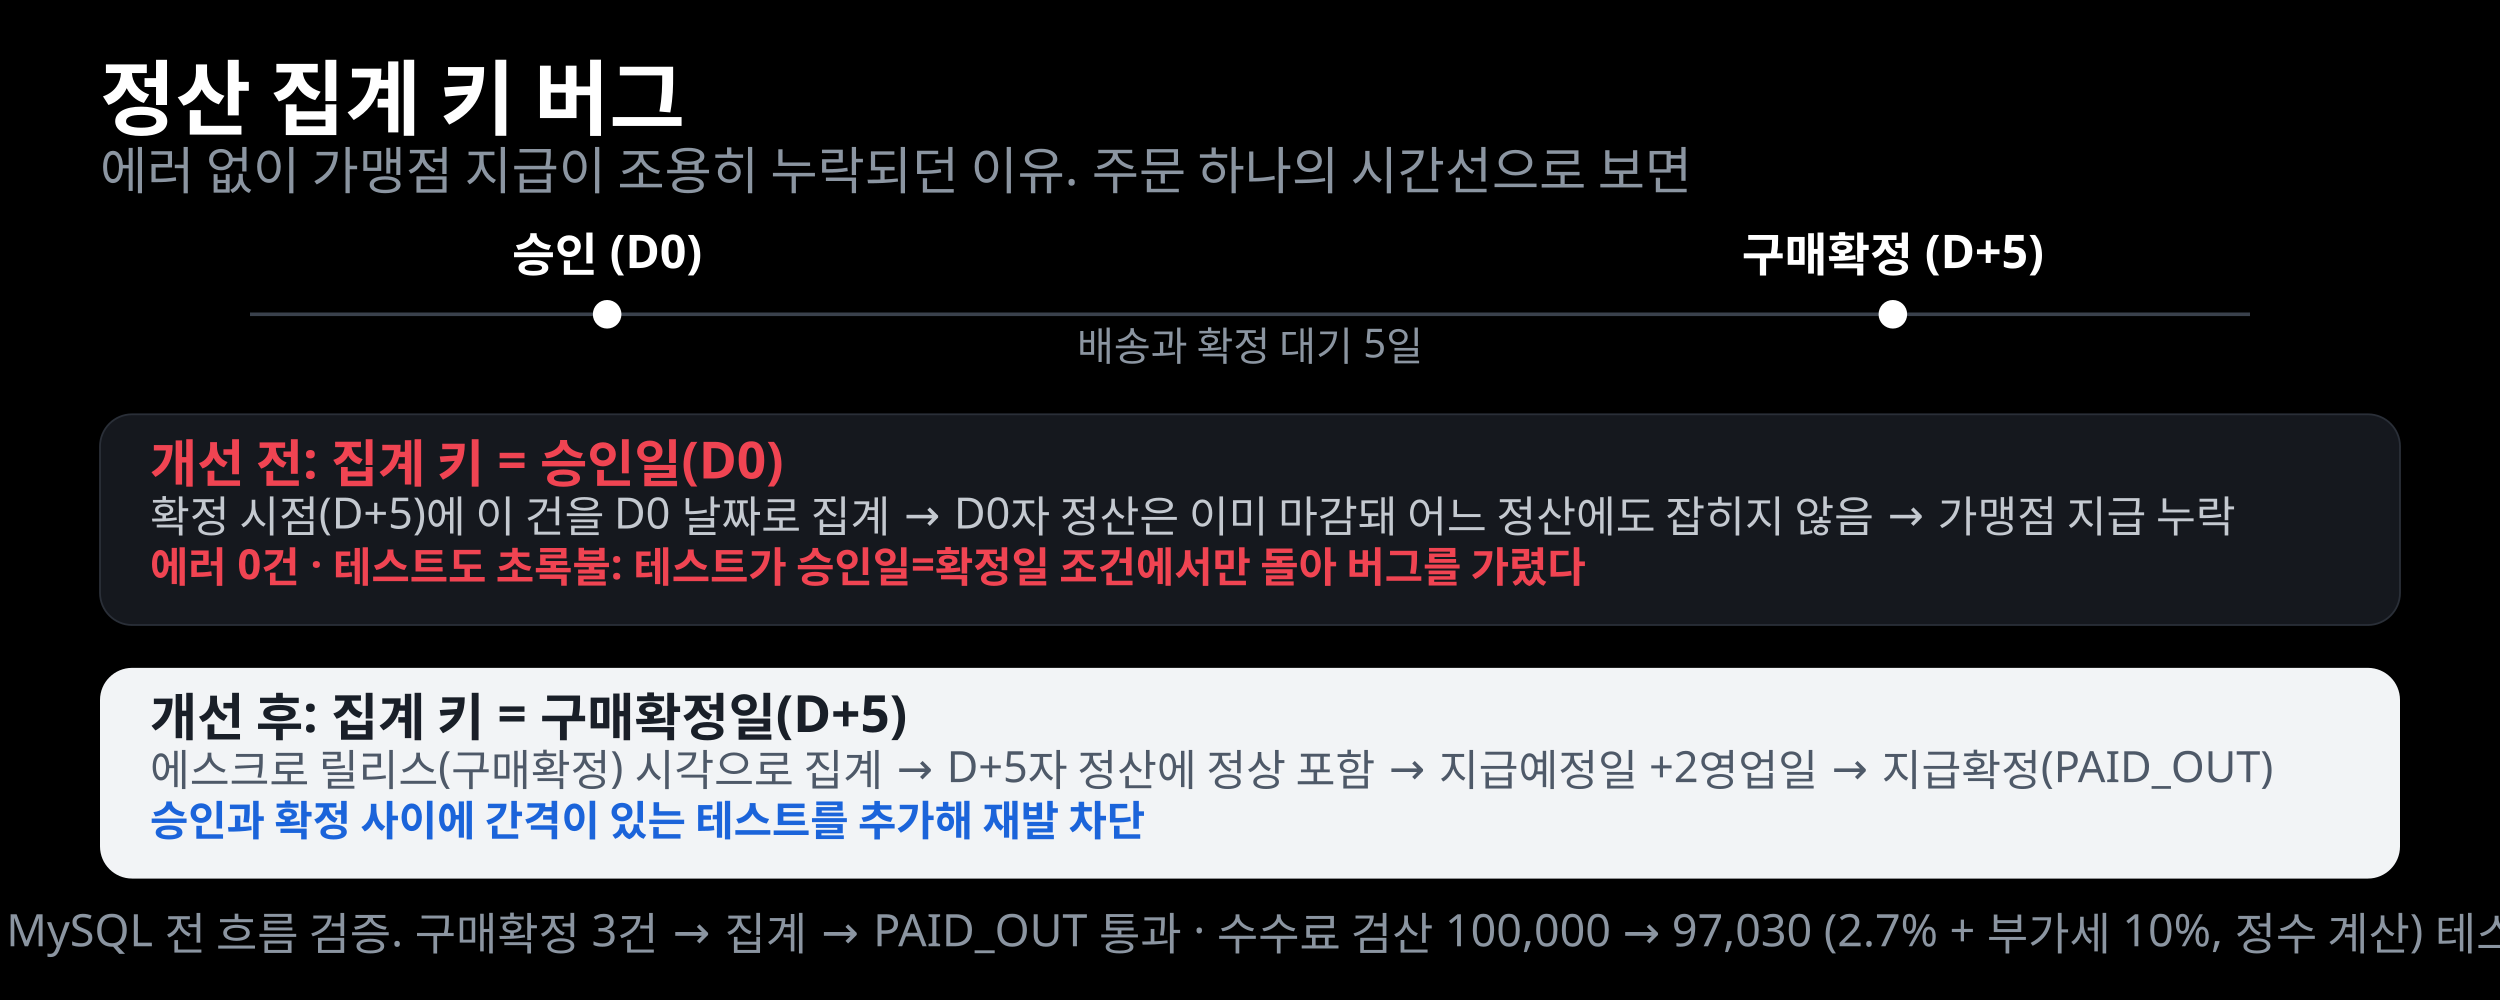
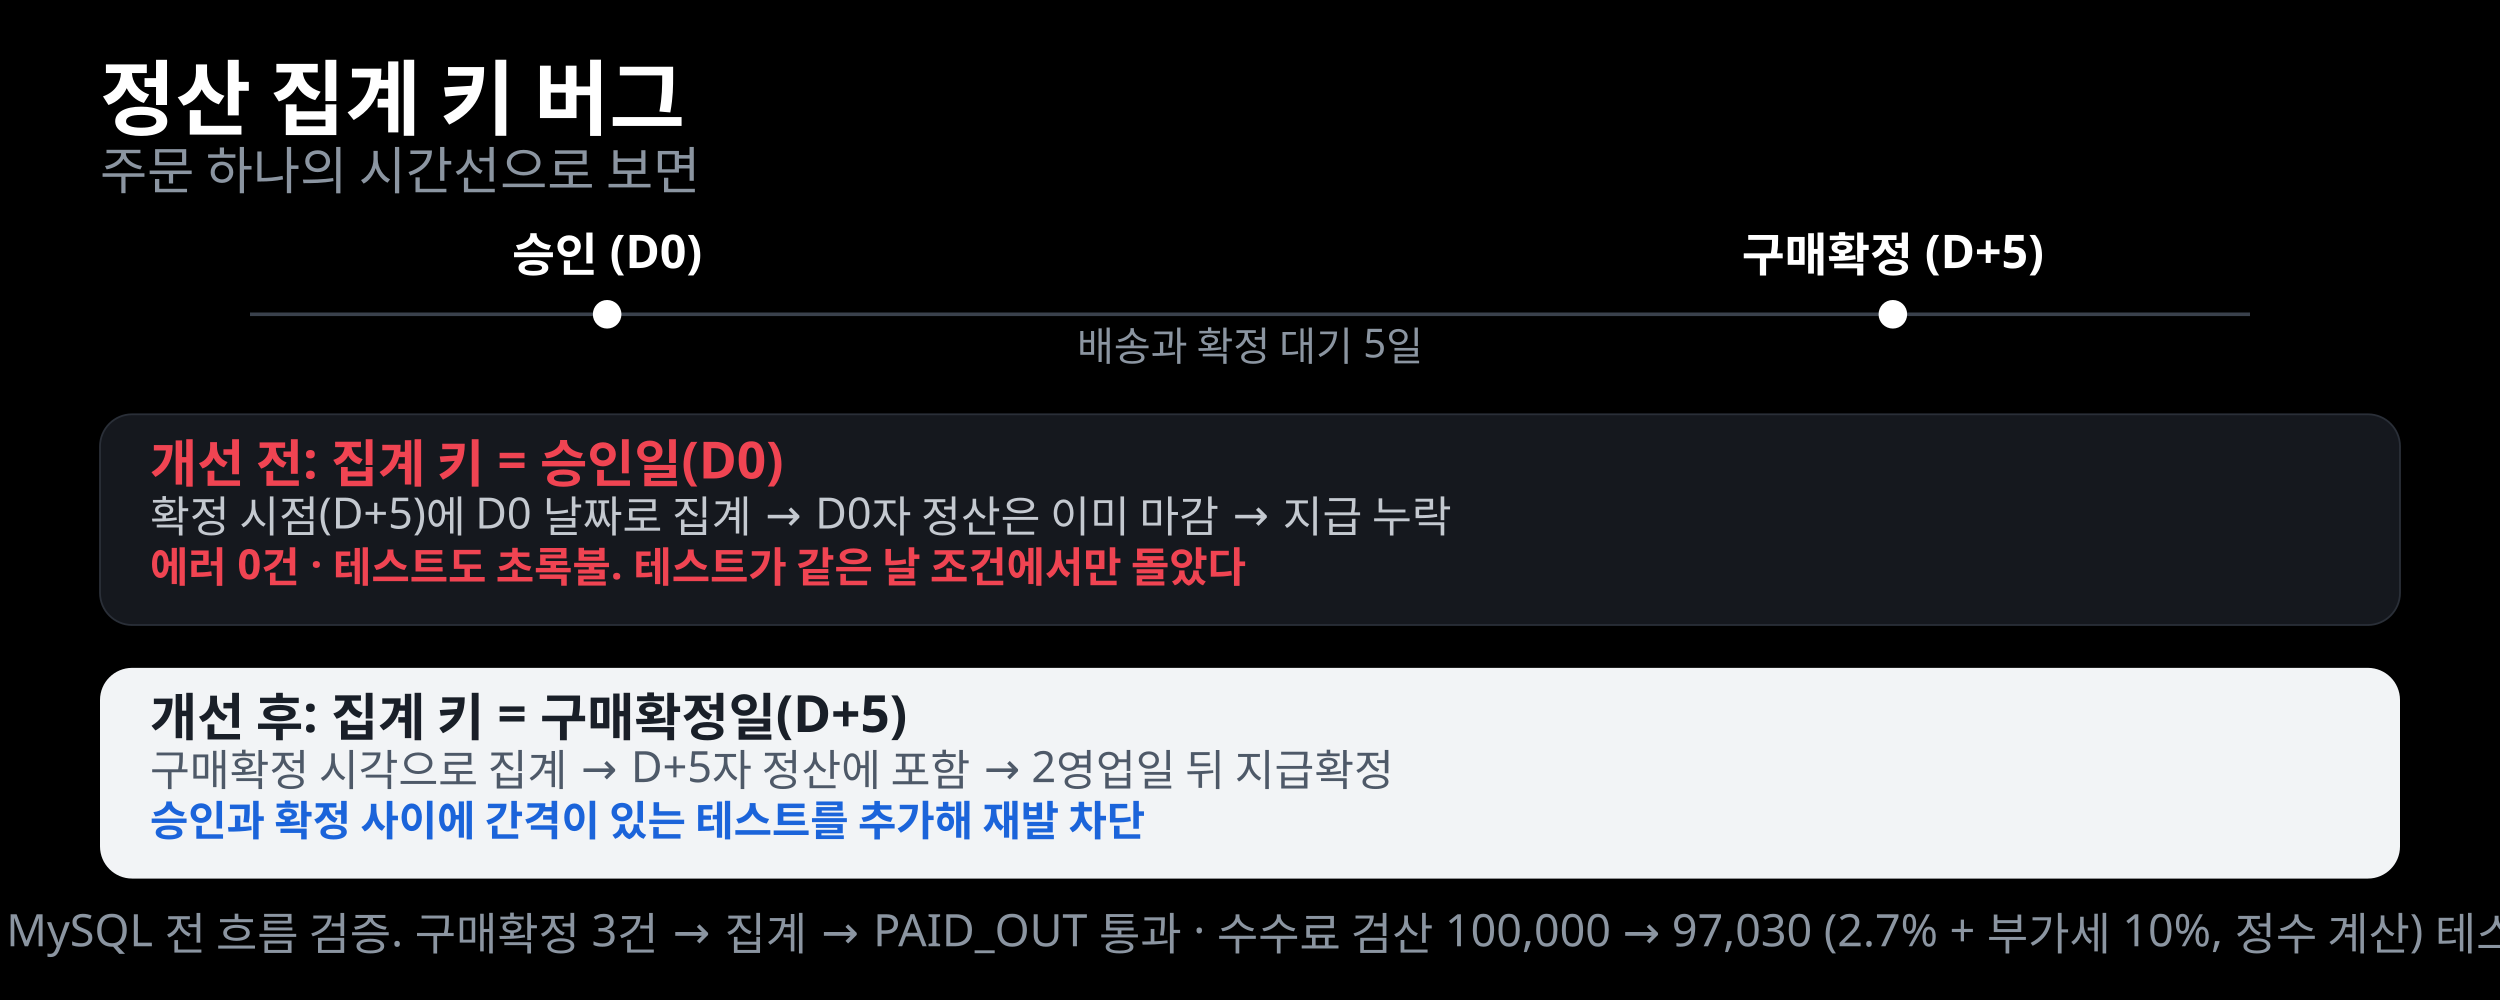
<svg xmlns="http://www.w3.org/2000/svg" width="1400" height="560" viewBox="0 0 1400 560" font-family="Pretendard, 'Apple SD Gothic Neo', sans-serif">
  <rect width="1400" height="560" fill="#000000" />
  <text x="56" y="72" font-size="46" font-weight="800" fill="#FFFFFF">정산 집계 키 버그</text>
-   <text x="56" y="106" font-size="28.7" fill="#8B95A1">에러 없이 가맹점 지급이 조용히 누락되던 이유. 주문 하나의 시간선으로 보면</text>
+   <text x="56" y="106" font-size="28.7" fill="#8B95A1">주문 하나의 시간선으로 보면</text>
  <line x1="140" y1="176" x2="1260" y2="176" stroke="#3A414C" stroke-width="2" />
  <circle cx="340" cy="176" r="8" fill="#FFFFFF" />
  <text x="340" y="152" font-size="26.01" font-weight="700" fill="#FFFFFF" text-anchor="middle">승인 (D0)</text>
  <circle cx="1060" cy="176" r="8" fill="#FFFFFF" />
  <text x="1060" y="152" font-size="26.01" font-weight="700" fill="#FFFFFF" text-anchor="middle">구매확정 (D+5)</text>
  <text x="700" y="202" font-size="22.43" fill="#8B95A1" text-anchor="middle">배송과 확정 대기 5일</text>
  <rect x="56" y="232" width="1288" height="118" rx="18" fill="#15181E" stroke="#2A2F38" />
  <text x="84" y="270" font-size="28.7" font-weight="700" fill="#F04452">개선 전: 집계 키 = 승인일(D0)</text>
-   <text x="84" y="298" font-size="24.22" fill="#C4C9D0">확정 시점(D+5)에 이 건을 D0 날짜로 집계 → D0자 정산은 이미 마감돼 어느 정산에도 잡히지 않음 → 가맹점 지급 누락</text>
-   <text x="84" y="326" font-size="23.32" font-weight="700" fill="#F04452">에러 0건 · 테스트도 초록불: 테스트가 승인일=확정일 조건에서만 돌아 버그를 가렸다</text>
+   <text x="84" y="298" font-size="24.22" fill="#C4C9D0">확정 시점(D+5)에 D0 날짜로 집계 → D0자 정산은 이미 마감 → 지급 누락</text>
+   <text x="84" y="326" font-size="23.32" font-weight="700" fill="#F04452">에러 0건 · 테스트도 초록불. 테스트가 같은 날 조건에서만 돌았다</text>
  <rect x="56" y="374" width="1288" height="118" rx="18" fill="#F2F4F6" />
  <text x="84" y="412" font-size="28.7" font-weight="700" fill="#191F28">개선 후: 집계 키 = 구매확정일(D+5)</text>
-   <text x="84" y="440" font-size="24.22" fill="#4E5968">에스크로 릴리스(구매확정) 시각으로 집계 → D+5자 정산에 정상 포함 → 지급예정일 +2영업일 → 지급확정(PAID_OUT)</text>
+   <text x="84" y="440" font-size="24.22" fill="#4E5968">구매확정 시각으로 집계 → D+5자 정산에 포함 → 2영업일 뒤 지급확정</text>
  <text x="84" y="468" font-size="23.32" font-weight="700" fill="#1B64DA">승인과 확정 사이에 간격이 있는 테스트를 추가해 재발 차단</text>
  <text x="700" y="532" font-size="25.12" fill="#8B95A1" text-anchor="middle">실측: 실 MySQL 전 흐름 검증. 구매확정 3건 → 집계 → PAID_OUT 통과 · 수수료 검산 100,000 → 97,030 (2.7% + 부가세 10%, 정수 계산) 테스트 고정</text>
</svg>
